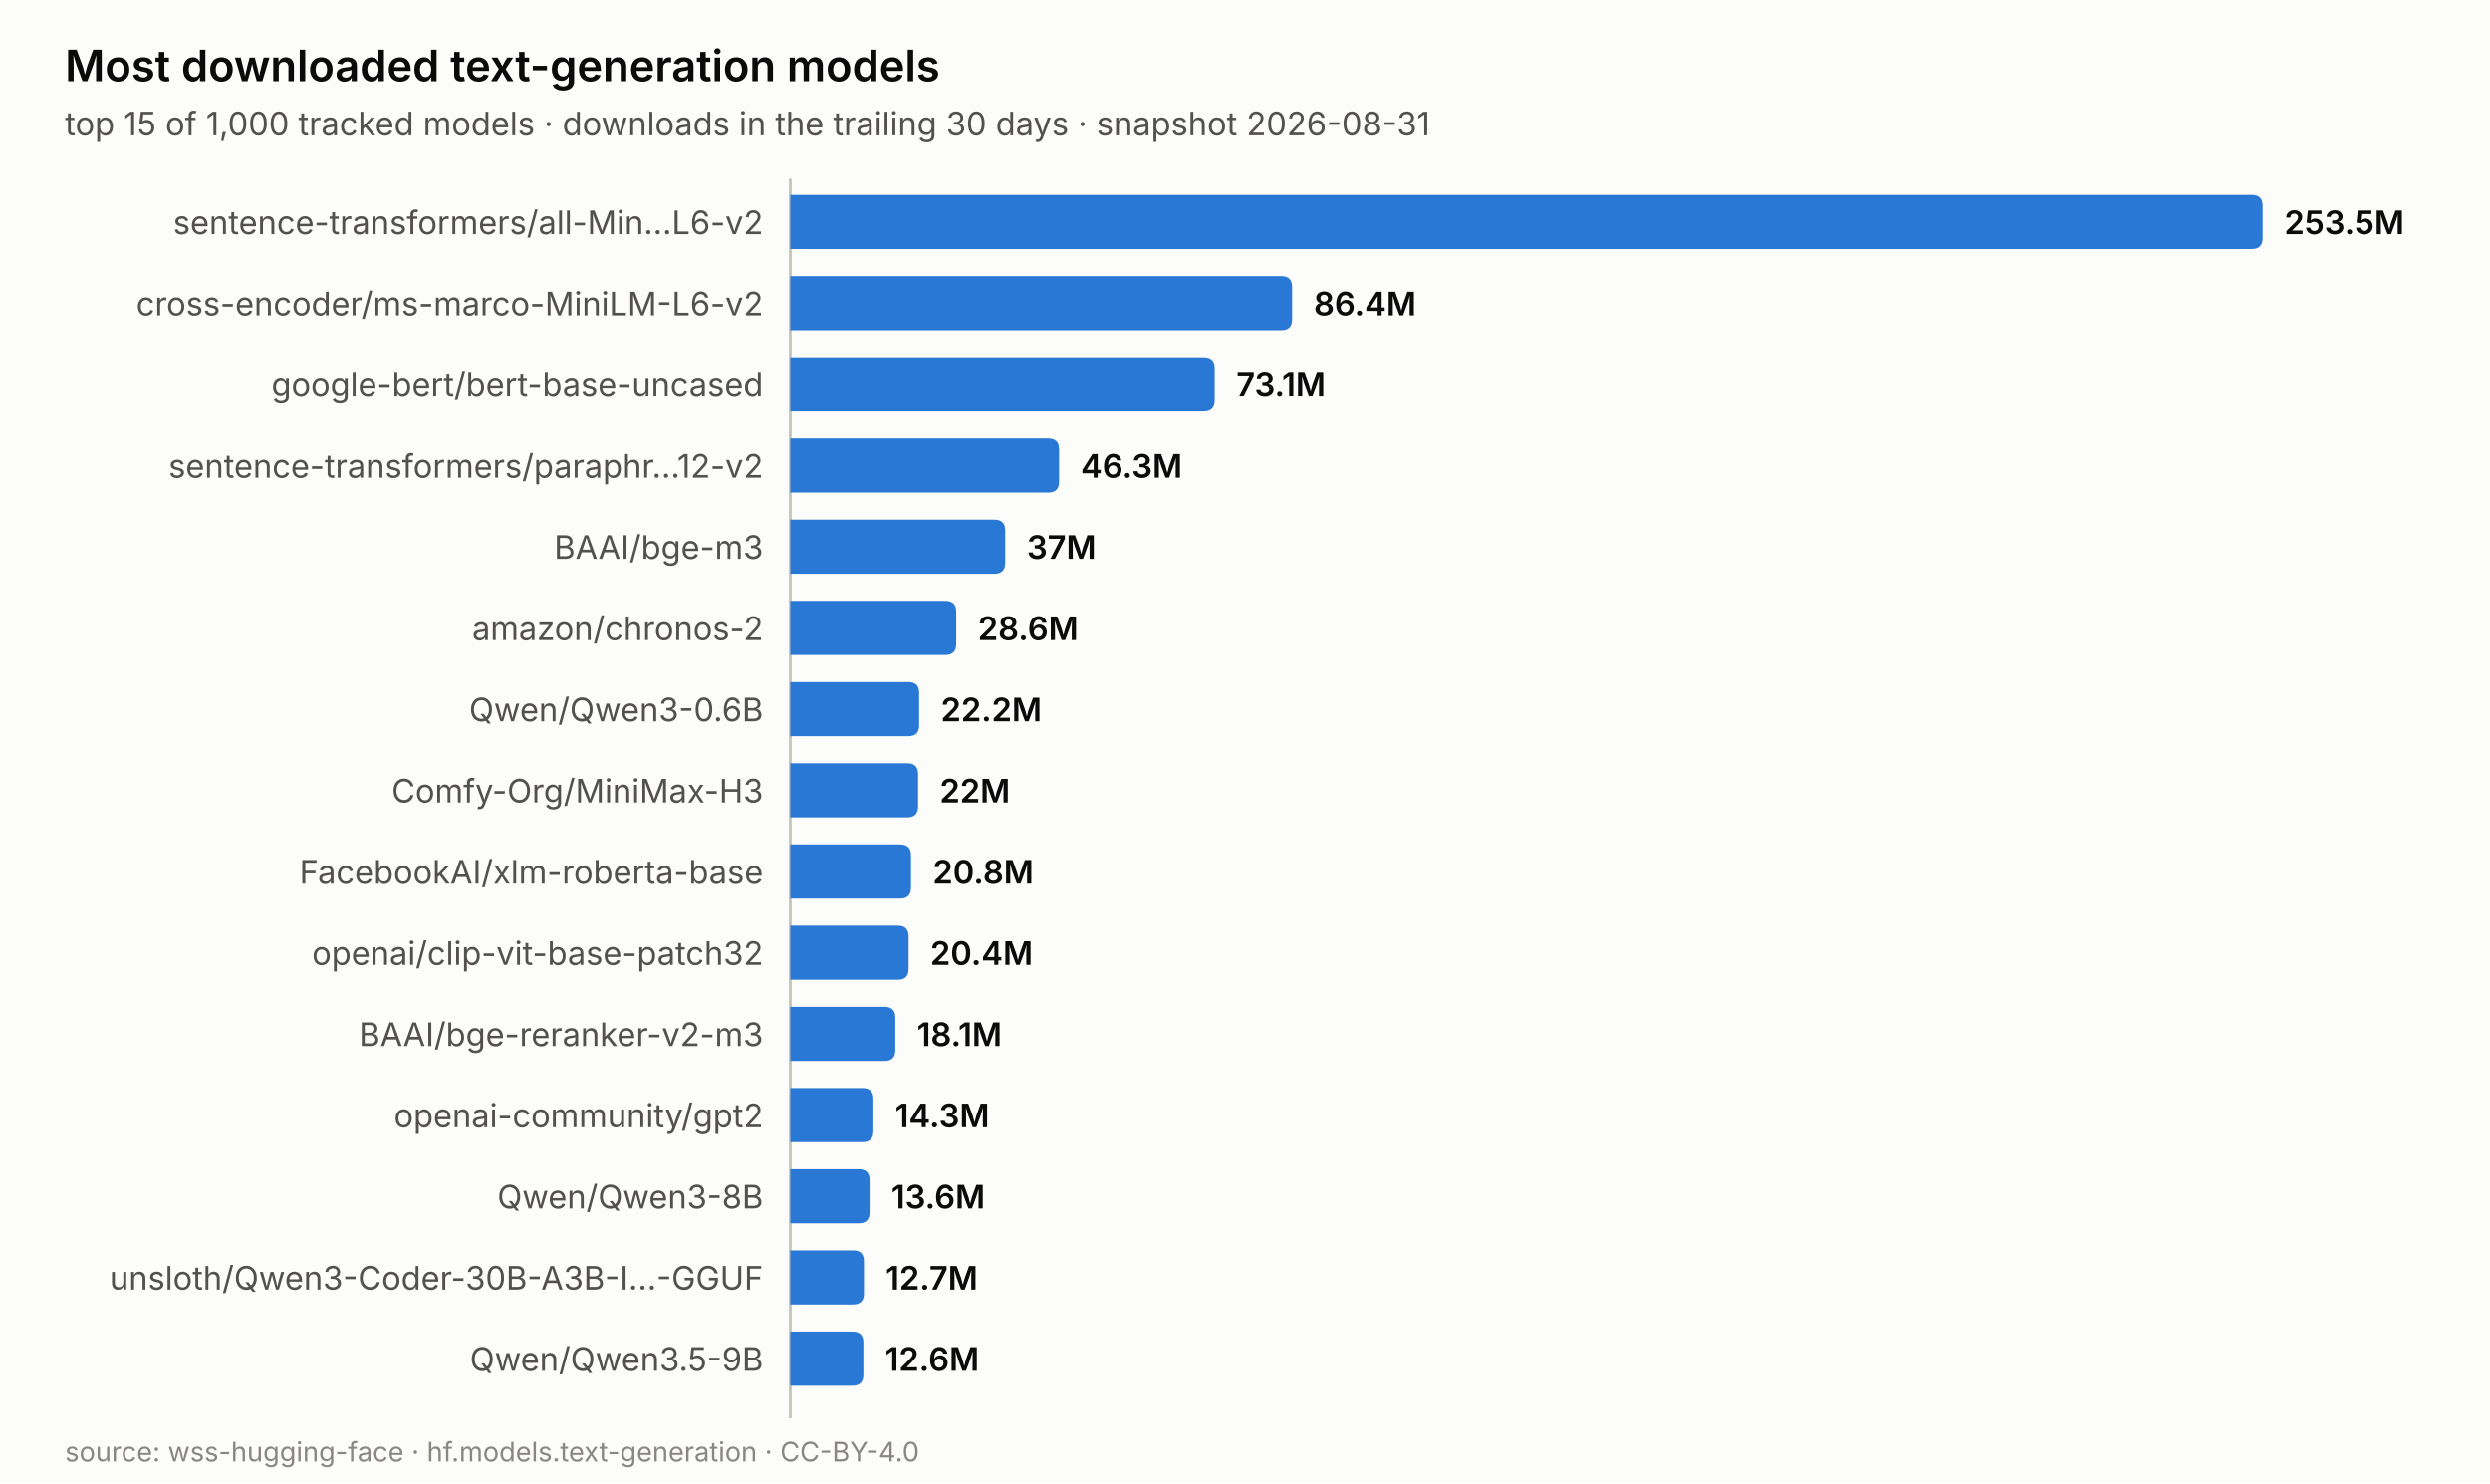
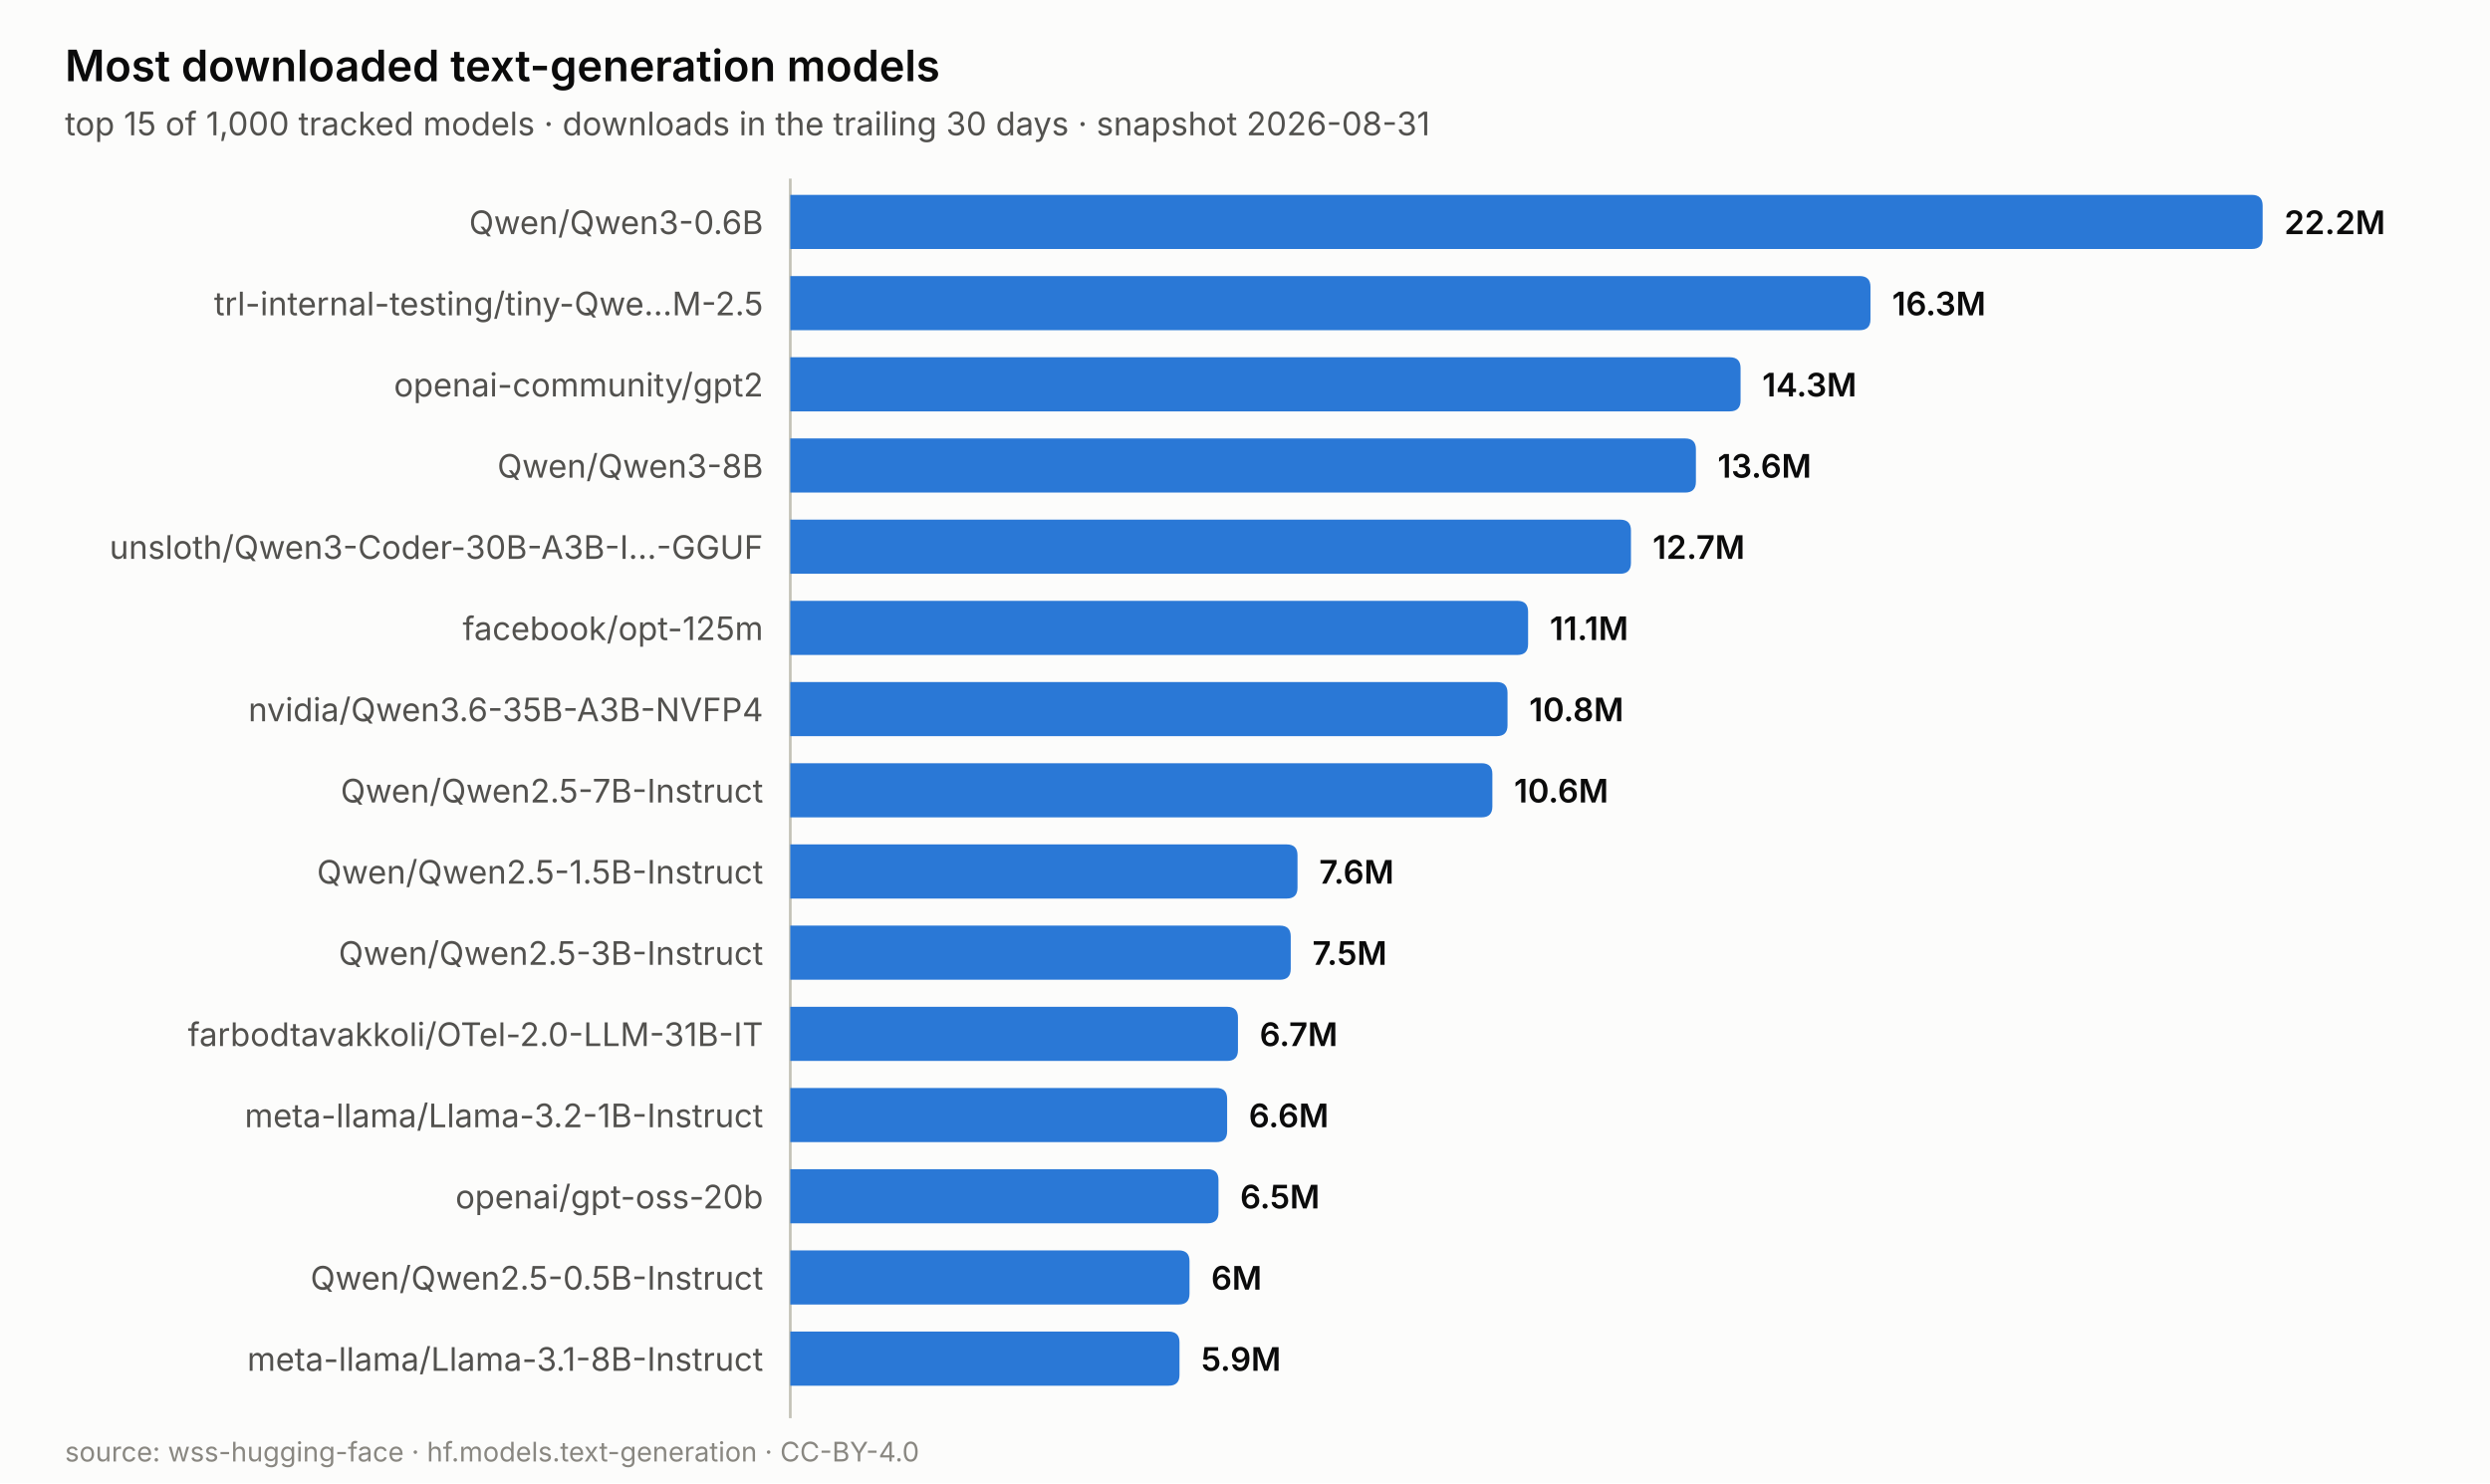
<svg xmlns="http://www.w3.org/2000/svg" width="920.0" height="548.0" viewBox="0 0 920.0 548.0" role="img" aria-label="Most downloaded text-generation models">
  <rect width="920.0" height="548.0" fill="#fcfcfb" />
  <text x="24.0" y="30.0" font-family="system-ui, -apple-system, &quot;Segoe UI&quot;, sans-serif" font-size="16" fill="#0b0b0b" text-anchor="start" font-weight="600" style="">Most downloaded text-generation models</text>
  <text x="24.0" y="50.0" font-family="system-ui, -apple-system, &quot;Segoe UI&quot;, sans-serif" font-size="12" fill="#52514e" text-anchor="start" font-weight="normal" style="">top 15 of 1,000 tracked models · downloads in the trailing 30 days · snapshot 2026-08-31</text>
  <line x1="292.0" y1="66.0" x2="292.0" y2="524.0" stroke="#c3c2b7" stroke-width="1" />
  <path d="M292.0,72.0 h540.0 q4,0 4,4 v12.0 q0,4 -4,4 h-540.0 z" fill="#2a78d6" />
-   <text x="282.0" y="86.5" font-family="system-ui, -apple-system, &quot;Segoe UI&quot;, sans-serif" font-size="12" fill="#52514e" text-anchor="end" font-weight="normal" style="">sentence-transformers/all-Min…L6-v2</text>
-   <text x="844.0" y="86.5" font-family="system-ui, -apple-system, &quot;Segoe UI&quot;, sans-serif" font-size="12" fill="#0b0b0b" text-anchor="start" font-weight="600" style="">253.5M</text>
-   <path d="M292.0,102.0 h181.4 q4,0 4,4 v12.0 q0,4 -4,4 h-181.4 z" fill="#2a78d6" />
-   <text x="282.0" y="116.5" font-family="system-ui, -apple-system, &quot;Segoe UI&quot;, sans-serif" font-size="12" fill="#52514e" text-anchor="end" font-weight="normal" style="">cross-encoder/ms-marco-MiniLM-L6-v2</text>
-   <text x="485.4" y="116.5" font-family="system-ui, -apple-system, &quot;Segoe UI&quot;, sans-serif" font-size="12" fill="#0b0b0b" text-anchor="start" font-weight="600" style="">86.4M</text>
-   <path d="M292.0,132.0 h152.8 q4,0 4,4 v12.0 q0,4 -4,4 h-152.8 z" fill="#2a78d6" />
-   <text x="282.0" y="146.5" font-family="system-ui, -apple-system, &quot;Segoe UI&quot;, sans-serif" font-size="12" fill="#52514e" text-anchor="end" font-weight="normal" style="">google-bert/bert-base-uncased</text>
-   <text x="456.8" y="146.5" font-family="system-ui, -apple-system, &quot;Segoe UI&quot;, sans-serif" font-size="12" fill="#0b0b0b" text-anchor="start" font-weight="600" style="">73.1M</text>
-   <path d="M292.0,162.0 h95.3 q4,0 4,4 v12.0 q0,4 -4,4 h-95.3 z" fill="#2a78d6" />
-   <text x="282.0" y="176.5" font-family="system-ui, -apple-system, &quot;Segoe UI&quot;, sans-serif" font-size="12" fill="#52514e" text-anchor="end" font-weight="normal" style="">sentence-transformers/paraphr…12-v2</text>
-   <text x="399.3" y="176.5" font-family="system-ui, -apple-system, &quot;Segoe UI&quot;, sans-serif" font-size="12" fill="#0b0b0b" text-anchor="start" font-weight="600" style="">46.3M</text>
-   <path d="M292.0,192.0 h75.4 q4,0 4,4 v12.0 q0,4 -4,4 h-75.4 z" fill="#2a78d6" />
-   <text x="282.0" y="206.5" font-family="system-ui, -apple-system, &quot;Segoe UI&quot;, sans-serif" font-size="12" fill="#52514e" text-anchor="end" font-weight="normal" style="">BAAI/bge-m3</text>
-   <text x="379.4" y="206.5" font-family="system-ui, -apple-system, &quot;Segoe UI&quot;, sans-serif" font-size="12" fill="#0b0b0b" text-anchor="start" font-weight="600" style="">37M</text>
-   <path d="M292.0,222.0 h57.3 q4,0 4,4 v12.0 q0,4 -4,4 h-57.3 z" fill="#2a78d6" />
-   <text x="282.0" y="236.5" font-family="system-ui, -apple-system, &quot;Segoe UI&quot;, sans-serif" font-size="12" fill="#52514e" text-anchor="end" font-weight="normal" style="">amazon/chronos-2</text>
-   <text x="361.3" y="236.5" font-family="system-ui, -apple-system, &quot;Segoe UI&quot;, sans-serif" font-size="12" fill="#0b0b0b" text-anchor="start" font-weight="600" style="">28.6M</text>
-   <path d="M292.0,252.0 h43.6 q4,0 4,4 v12.0 q0,4 -4,4 h-43.6 z" fill="#2a78d6" />
-   <text x="282.0" y="266.5" font-family="system-ui, -apple-system, &quot;Segoe UI&quot;, sans-serif" font-size="12" fill="#52514e" text-anchor="end" font-weight="normal" style="">Qwen/Qwen3-0.6B</text>
-   <text x="347.6" y="266.5" font-family="system-ui, -apple-system, &quot;Segoe UI&quot;, sans-serif" font-size="12" fill="#0b0b0b" text-anchor="start" font-weight="600" style="">22.2M</text>
-   <path d="M292.0,282.0 h43.2 q4,0 4,4 v12.0 q0,4 -4,4 h-43.2 z" fill="#2a78d6" />
-   <text x="282.0" y="296.5" font-family="system-ui, -apple-system, &quot;Segoe UI&quot;, sans-serif" font-size="12" fill="#52514e" text-anchor="end" font-weight="normal" style="">Comfy-Org/MiniMax-H3</text>
-   <text x="347.2" y="296.5" font-family="system-ui, -apple-system, &quot;Segoe UI&quot;, sans-serif" font-size="12" fill="#0b0b0b" text-anchor="start" font-weight="600" style="">22M</text>
-   <path d="M292.0,312.0 h40.6 q4,0 4,4 v12.0 q0,4 -4,4 h-40.6 z" fill="#2a78d6" />
-   <text x="282.0" y="326.5" font-family="system-ui, -apple-system, &quot;Segoe UI&quot;, sans-serif" font-size="12" fill="#52514e" text-anchor="end" font-weight="normal" style="">FacebookAI/xlm-roberta-base</text>
-   <text x="344.6" y="326.5" font-family="system-ui, -apple-system, &quot;Segoe UI&quot;, sans-serif" font-size="12" fill="#0b0b0b" text-anchor="start" font-weight="600" style="">20.8M</text>
-   <path d="M292.0,342.0 h39.7 q4,0 4,4 v12.0 q0,4 -4,4 h-39.7 z" fill="#2a78d6" />
-   <text x="282.0" y="356.5" font-family="system-ui, -apple-system, &quot;Segoe UI&quot;, sans-serif" font-size="12" fill="#52514e" text-anchor="end" font-weight="normal" style="">openai/clip-vit-base-patch32</text>
-   <text x="343.7" y="356.5" font-family="system-ui, -apple-system, &quot;Segoe UI&quot;, sans-serif" font-size="12" fill="#0b0b0b" text-anchor="start" font-weight="600" style="">20.4M</text>
-   <path d="M292.0,372.0 h34.8 q4,0 4,4 v12.0 q0,4 -4,4 h-34.8 z" fill="#2a78d6" />
-   <text x="282.0" y="386.5" font-family="system-ui, -apple-system, &quot;Segoe UI&quot;, sans-serif" font-size="12" fill="#52514e" text-anchor="end" font-weight="normal" style="">BAAI/bge-reranker-v2-m3</text>
-   <text x="338.8" y="386.5" font-family="system-ui, -apple-system, &quot;Segoe UI&quot;, sans-serif" font-size="12" fill="#0b0b0b" text-anchor="start" font-weight="600" style="">18.1M</text>
-   <path d="M292.0,402.0 h26.7 q4,0 4,4 v12.0 q0,4 -4,4 h-26.7 z" fill="#2a78d6" />
-   <text x="282.0" y="416.5" font-family="system-ui, -apple-system, &quot;Segoe UI&quot;, sans-serif" font-size="12" fill="#52514e" text-anchor="end" font-weight="normal" style="">openai-community/gpt2</text>
-   <text x="330.7" y="416.5" font-family="system-ui, -apple-system, &quot;Segoe UI&quot;, sans-serif" font-size="12" fill="#0b0b0b" text-anchor="start" font-weight="600" style="">14.3M</text>
-   <path d="M292.0,432.0 h25.3 q4,0 4,4 v12.0 q0,4 -4,4 h-25.3 z" fill="#2a78d6" />
-   <text x="282.0" y="446.5" font-family="system-ui, -apple-system, &quot;Segoe UI&quot;, sans-serif" font-size="12" fill="#52514e" text-anchor="end" font-weight="normal" style="">Qwen/Qwen3-8B</text>
-   <text x="329.3" y="446.5" font-family="system-ui, -apple-system, &quot;Segoe UI&quot;, sans-serif" font-size="12" fill="#0b0b0b" text-anchor="start" font-weight="600" style="">13.6M</text>
-   <path d="M292.0,462.0 h23.2 q4,0 4,4 v12.0 q0,4 -4,4 h-23.2 z" fill="#2a78d6" />
-   <text x="282.0" y="476.5" font-family="system-ui, -apple-system, &quot;Segoe UI&quot;, sans-serif" font-size="12" fill="#52514e" text-anchor="end" font-weight="normal" style="">unsloth/Qwen3-Coder-30B-A3B-I…-GGUF</text>
-   <text x="327.2" y="476.5" font-family="system-ui, -apple-system, &quot;Segoe UI&quot;, sans-serif" font-size="12" fill="#0b0b0b" text-anchor="start" font-weight="600" style="">12.7M</text>
-   <path d="M292.0,492.0 h23.0 q4,0 4,4 v12.0 q0,4 -4,4 h-23.0 z" fill="#2a78d6" />
-   <text x="282.0" y="506.5" font-family="system-ui, -apple-system, &quot;Segoe UI&quot;, sans-serif" font-size="12" fill="#52514e" text-anchor="end" font-weight="normal" style="">Qwen/Qwen3.5-9B</text>
-   <text x="327.0" y="506.5" font-family="system-ui, -apple-system, &quot;Segoe UI&quot;, sans-serif" font-size="12" fill="#0b0b0b" text-anchor="start" font-weight="600" style="">12.6M</text>
+   <text x="282.0" y="86.5" font-family="system-ui, -apple-system, &quot;Segoe UI&quot;, sans-serif" font-size="12" fill="#52514e" text-anchor="end" font-weight="normal" style="">Qwen/Qwen3-0.6B</text>
+   <text x="844.0" y="86.5" font-family="system-ui, -apple-system, &quot;Segoe UI&quot;, sans-serif" font-size="12" fill="#0b0b0b" text-anchor="start" font-weight="600" style="">22.2M</text>
+   <path d="M292.0,102.0 h395.1 q4,0 4,4 v12.0 q0,4 -4,4 h-395.1 z" fill="#2a78d6" />
+   <text x="282.0" y="116.5" font-family="system-ui, -apple-system, &quot;Segoe UI&quot;, sans-serif" font-size="12" fill="#52514e" text-anchor="end" font-weight="normal" style="">trl-internal-testing/tiny-Qwe…M-2.5</text>
+   <text x="699.1" y="116.5" font-family="system-ui, -apple-system, &quot;Segoe UI&quot;, sans-serif" font-size="12" fill="#0b0b0b" text-anchor="start" font-weight="600" style="">16.3M</text>
+   <path d="M292.0,132.0 h347.1 q4,0 4,4 v12.0 q0,4 -4,4 h-347.1 z" fill="#2a78d6" />
+   <text x="282.0" y="146.5" font-family="system-ui, -apple-system, &quot;Segoe UI&quot;, sans-serif" font-size="12" fill="#52514e" text-anchor="end" font-weight="normal" style="">openai-community/gpt2</text>
+   <text x="651.1" y="146.5" font-family="system-ui, -apple-system, &quot;Segoe UI&quot;, sans-serif" font-size="12" fill="#0b0b0b" text-anchor="start" font-weight="600" style="">14.3M</text>
+   <path d="M292.0,162.0 h330.6 q4,0 4,4 v12.0 q0,4 -4,4 h-330.6 z" fill="#2a78d6" />
+   <text x="282.0" y="176.5" font-family="system-ui, -apple-system, &quot;Segoe UI&quot;, sans-serif" font-size="12" fill="#52514e" text-anchor="end" font-weight="normal" style="">Qwen/Qwen3-8B</text>
+   <text x="634.6" y="176.5" font-family="system-ui, -apple-system, &quot;Segoe UI&quot;, sans-serif" font-size="12" fill="#0b0b0b" text-anchor="start" font-weight="600" style="">13.6M</text>
+   <path d="M292.0,192.0 h306.6 q4,0 4,4 v12.0 q0,4 -4,4 h-306.6 z" fill="#2a78d6" />
+   <text x="282.0" y="206.5" font-family="system-ui, -apple-system, &quot;Segoe UI&quot;, sans-serif" font-size="12" fill="#52514e" text-anchor="end" font-weight="normal" style="">unsloth/Qwen3-Coder-30B-A3B-I…-GGUF</text>
+   <text x="610.6" y="206.5" font-family="system-ui, -apple-system, &quot;Segoe UI&quot;, sans-serif" font-size="12" fill="#0b0b0b" text-anchor="start" font-weight="600" style="">12.7M</text>
+   <path d="M292.0,222.0 h268.6 q4,0 4,4 v12.0 q0,4 -4,4 h-268.6 z" fill="#2a78d6" />
+   <text x="282.0" y="236.5" font-family="system-ui, -apple-system, &quot;Segoe UI&quot;, sans-serif" font-size="12" fill="#52514e" text-anchor="end" font-weight="normal" style="">facebook/opt-125m</text>
+   <text x="572.6" y="236.5" font-family="system-ui, -apple-system, &quot;Segoe UI&quot;, sans-serif" font-size="12" fill="#0b0b0b" text-anchor="start" font-weight="600" style="">11.1M</text>
+   <path d="M292.0,252.0 h261.0 q4,0 4,4 v12.0 q0,4 -4,4 h-261.0 z" fill="#2a78d6" />
+   <text x="282.0" y="266.5" font-family="system-ui, -apple-system, &quot;Segoe UI&quot;, sans-serif" font-size="12" fill="#52514e" text-anchor="end" font-weight="normal" style="">nvidia/Qwen3.6-35B-A3B-NVFP4</text>
+   <text x="565.0" y="266.5" font-family="system-ui, -apple-system, &quot;Segoe UI&quot;, sans-serif" font-size="12" fill="#0b0b0b" text-anchor="start" font-weight="600" style="">10.8M</text>
+   <path d="M292.0,282.0 h255.4 q4,0 4,4 v12.0 q0,4 -4,4 h-255.4 z" fill="#2a78d6" />
+   <text x="282.0" y="296.5" font-family="system-ui, -apple-system, &quot;Segoe UI&quot;, sans-serif" font-size="12" fill="#52514e" text-anchor="end" font-weight="normal" style="">Qwen/Qwen2.5-7B-Instruct</text>
+   <text x="559.4" y="296.5" font-family="system-ui, -apple-system, &quot;Segoe UI&quot;, sans-serif" font-size="12" fill="#0b0b0b" text-anchor="start" font-weight="600" style="">10.6M</text>
+   <path d="M292.0,312.0 h183.4 q4,0 4,4 v12.0 q0,4 -4,4 h-183.4 z" fill="#2a78d6" />
+   <text x="282.0" y="326.5" font-family="system-ui, -apple-system, &quot;Segoe UI&quot;, sans-serif" font-size="12" fill="#52514e" text-anchor="end" font-weight="normal" style="">Qwen/Qwen2.5-1.5B-Instruct</text>
+   <text x="487.4" y="326.5" font-family="system-ui, -apple-system, &quot;Segoe UI&quot;, sans-serif" font-size="12" fill="#0b0b0b" text-anchor="start" font-weight="600" style="">7.6M</text>
+   <path d="M292.0,342.0 h180.9 q4,0 4,4 v12.0 q0,4 -4,4 h-180.9 z" fill="#2a78d6" />
+   <text x="282.0" y="356.5" font-family="system-ui, -apple-system, &quot;Segoe UI&quot;, sans-serif" font-size="12" fill="#52514e" text-anchor="end" font-weight="normal" style="">Qwen/Qwen2.5-3B-Instruct</text>
+   <text x="484.9" y="356.5" font-family="system-ui, -apple-system, &quot;Segoe UI&quot;, sans-serif" font-size="12" fill="#0b0b0b" text-anchor="start" font-weight="600" style="">7.5M</text>
+   <path d="M292.0,372.0 h161.4 q4,0 4,4 v12.0 q0,4 -4,4 h-161.4 z" fill="#2a78d6" />
+   <text x="282.0" y="386.5" font-family="system-ui, -apple-system, &quot;Segoe UI&quot;, sans-serif" font-size="12" fill="#52514e" text-anchor="end" font-weight="normal" style="">farbodtavakkoli/OTel-2.0-LLM-31B-IT</text>
+   <text x="465.4" y="386.5" font-family="system-ui, -apple-system, &quot;Segoe UI&quot;, sans-serif" font-size="12" fill="#0b0b0b" text-anchor="start" font-weight="600" style="">6.7M</text>
+   <path d="M292.0,402.0 h157.4 q4,0 4,4 v12.0 q0,4 -4,4 h-157.4 z" fill="#2a78d6" />
+   <text x="282.0" y="416.5" font-family="system-ui, -apple-system, &quot;Segoe UI&quot;, sans-serif" font-size="12" fill="#52514e" text-anchor="end" font-weight="normal" style="">meta-llama/Llama-3.2-1B-Instruct</text>
+   <text x="461.4" y="416.5" font-family="system-ui, -apple-system, &quot;Segoe UI&quot;, sans-serif" font-size="12" fill="#0b0b0b" text-anchor="start" font-weight="600" style="">6.6M</text>
+   <path d="M292.0,432.0 h154.2 q4,0 4,4 v12.0 q0,4 -4,4 h-154.2 z" fill="#2a78d6" />
+   <text x="282.0" y="446.5" font-family="system-ui, -apple-system, &quot;Segoe UI&quot;, sans-serif" font-size="12" fill="#52514e" text-anchor="end" font-weight="normal" style="">openai/gpt-oss-20b</text>
+   <text x="458.2" y="446.5" font-family="system-ui, -apple-system, &quot;Segoe UI&quot;, sans-serif" font-size="12" fill="#0b0b0b" text-anchor="start" font-weight="600" style="">6.5M</text>
+   <path d="M292.0,462.0 h143.5 q4,0 4,4 v12.0 q0,4 -4,4 h-143.5 z" fill="#2a78d6" />
+   <text x="282.0" y="476.5" font-family="system-ui, -apple-system, &quot;Segoe UI&quot;, sans-serif" font-size="12" fill="#52514e" text-anchor="end" font-weight="normal" style="">Qwen/Qwen2.5-0.5B-Instruct</text>
+   <text x="447.5" y="476.5" font-family="system-ui, -apple-system, &quot;Segoe UI&quot;, sans-serif" font-size="12" fill="#0b0b0b" text-anchor="start" font-weight="600" style="">6M</text>
+   <path d="M292.0,492.0 h139.8 q4,0 4,4 v12.0 q0,4 -4,4 h-139.8 z" fill="#2a78d6" />
+   <text x="282.0" y="506.5" font-family="system-ui, -apple-system, &quot;Segoe UI&quot;, sans-serif" font-size="12" fill="#52514e" text-anchor="end" font-weight="normal" style="">meta-llama/Llama-3.1-8B-Instruct</text>
+   <text x="443.8" y="506.5" font-family="system-ui, -apple-system, &quot;Segoe UI&quot;, sans-serif" font-size="12" fill="#0b0b0b" text-anchor="start" font-weight="600" style="">5.9M</text>
  <text x="24.0" y="540.0" font-family="system-ui, -apple-system, &quot;Segoe UI&quot;, sans-serif" font-size="10" fill="#898781" text-anchor="start" font-weight="normal" style="">source: wss-hugging-face · hf.models.text-generation · CC-BY-4.0</text>
</svg>
